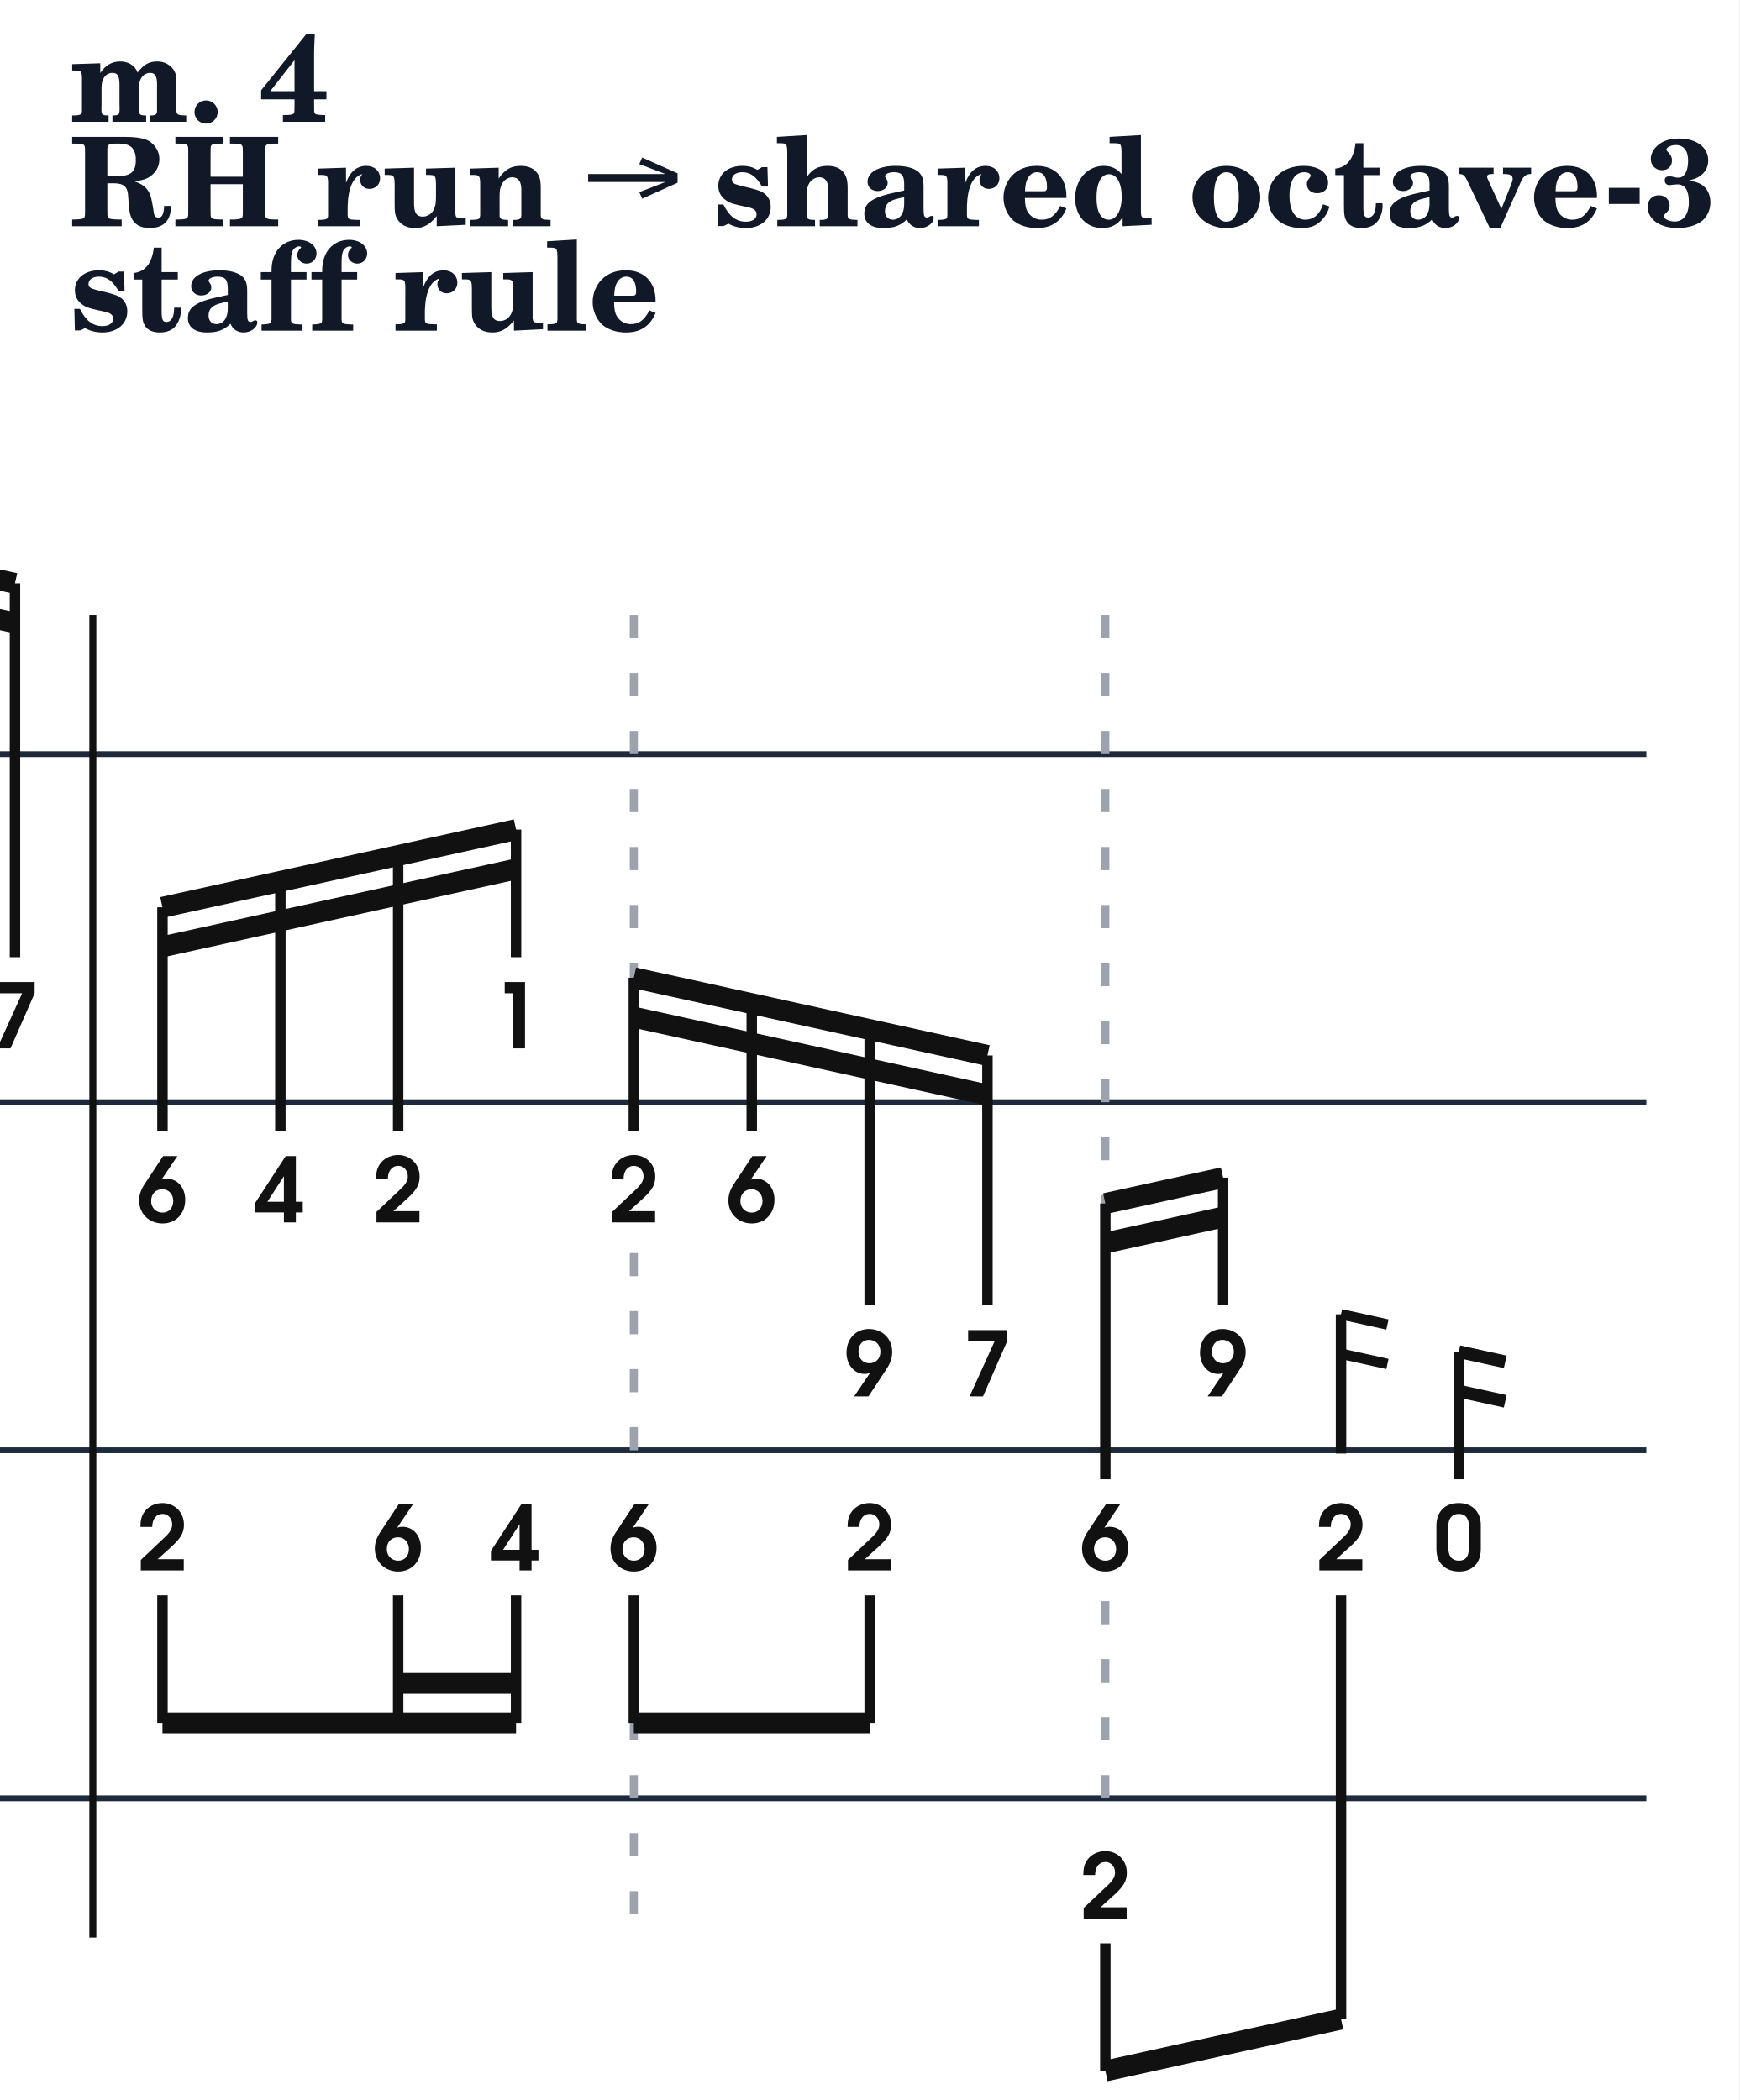
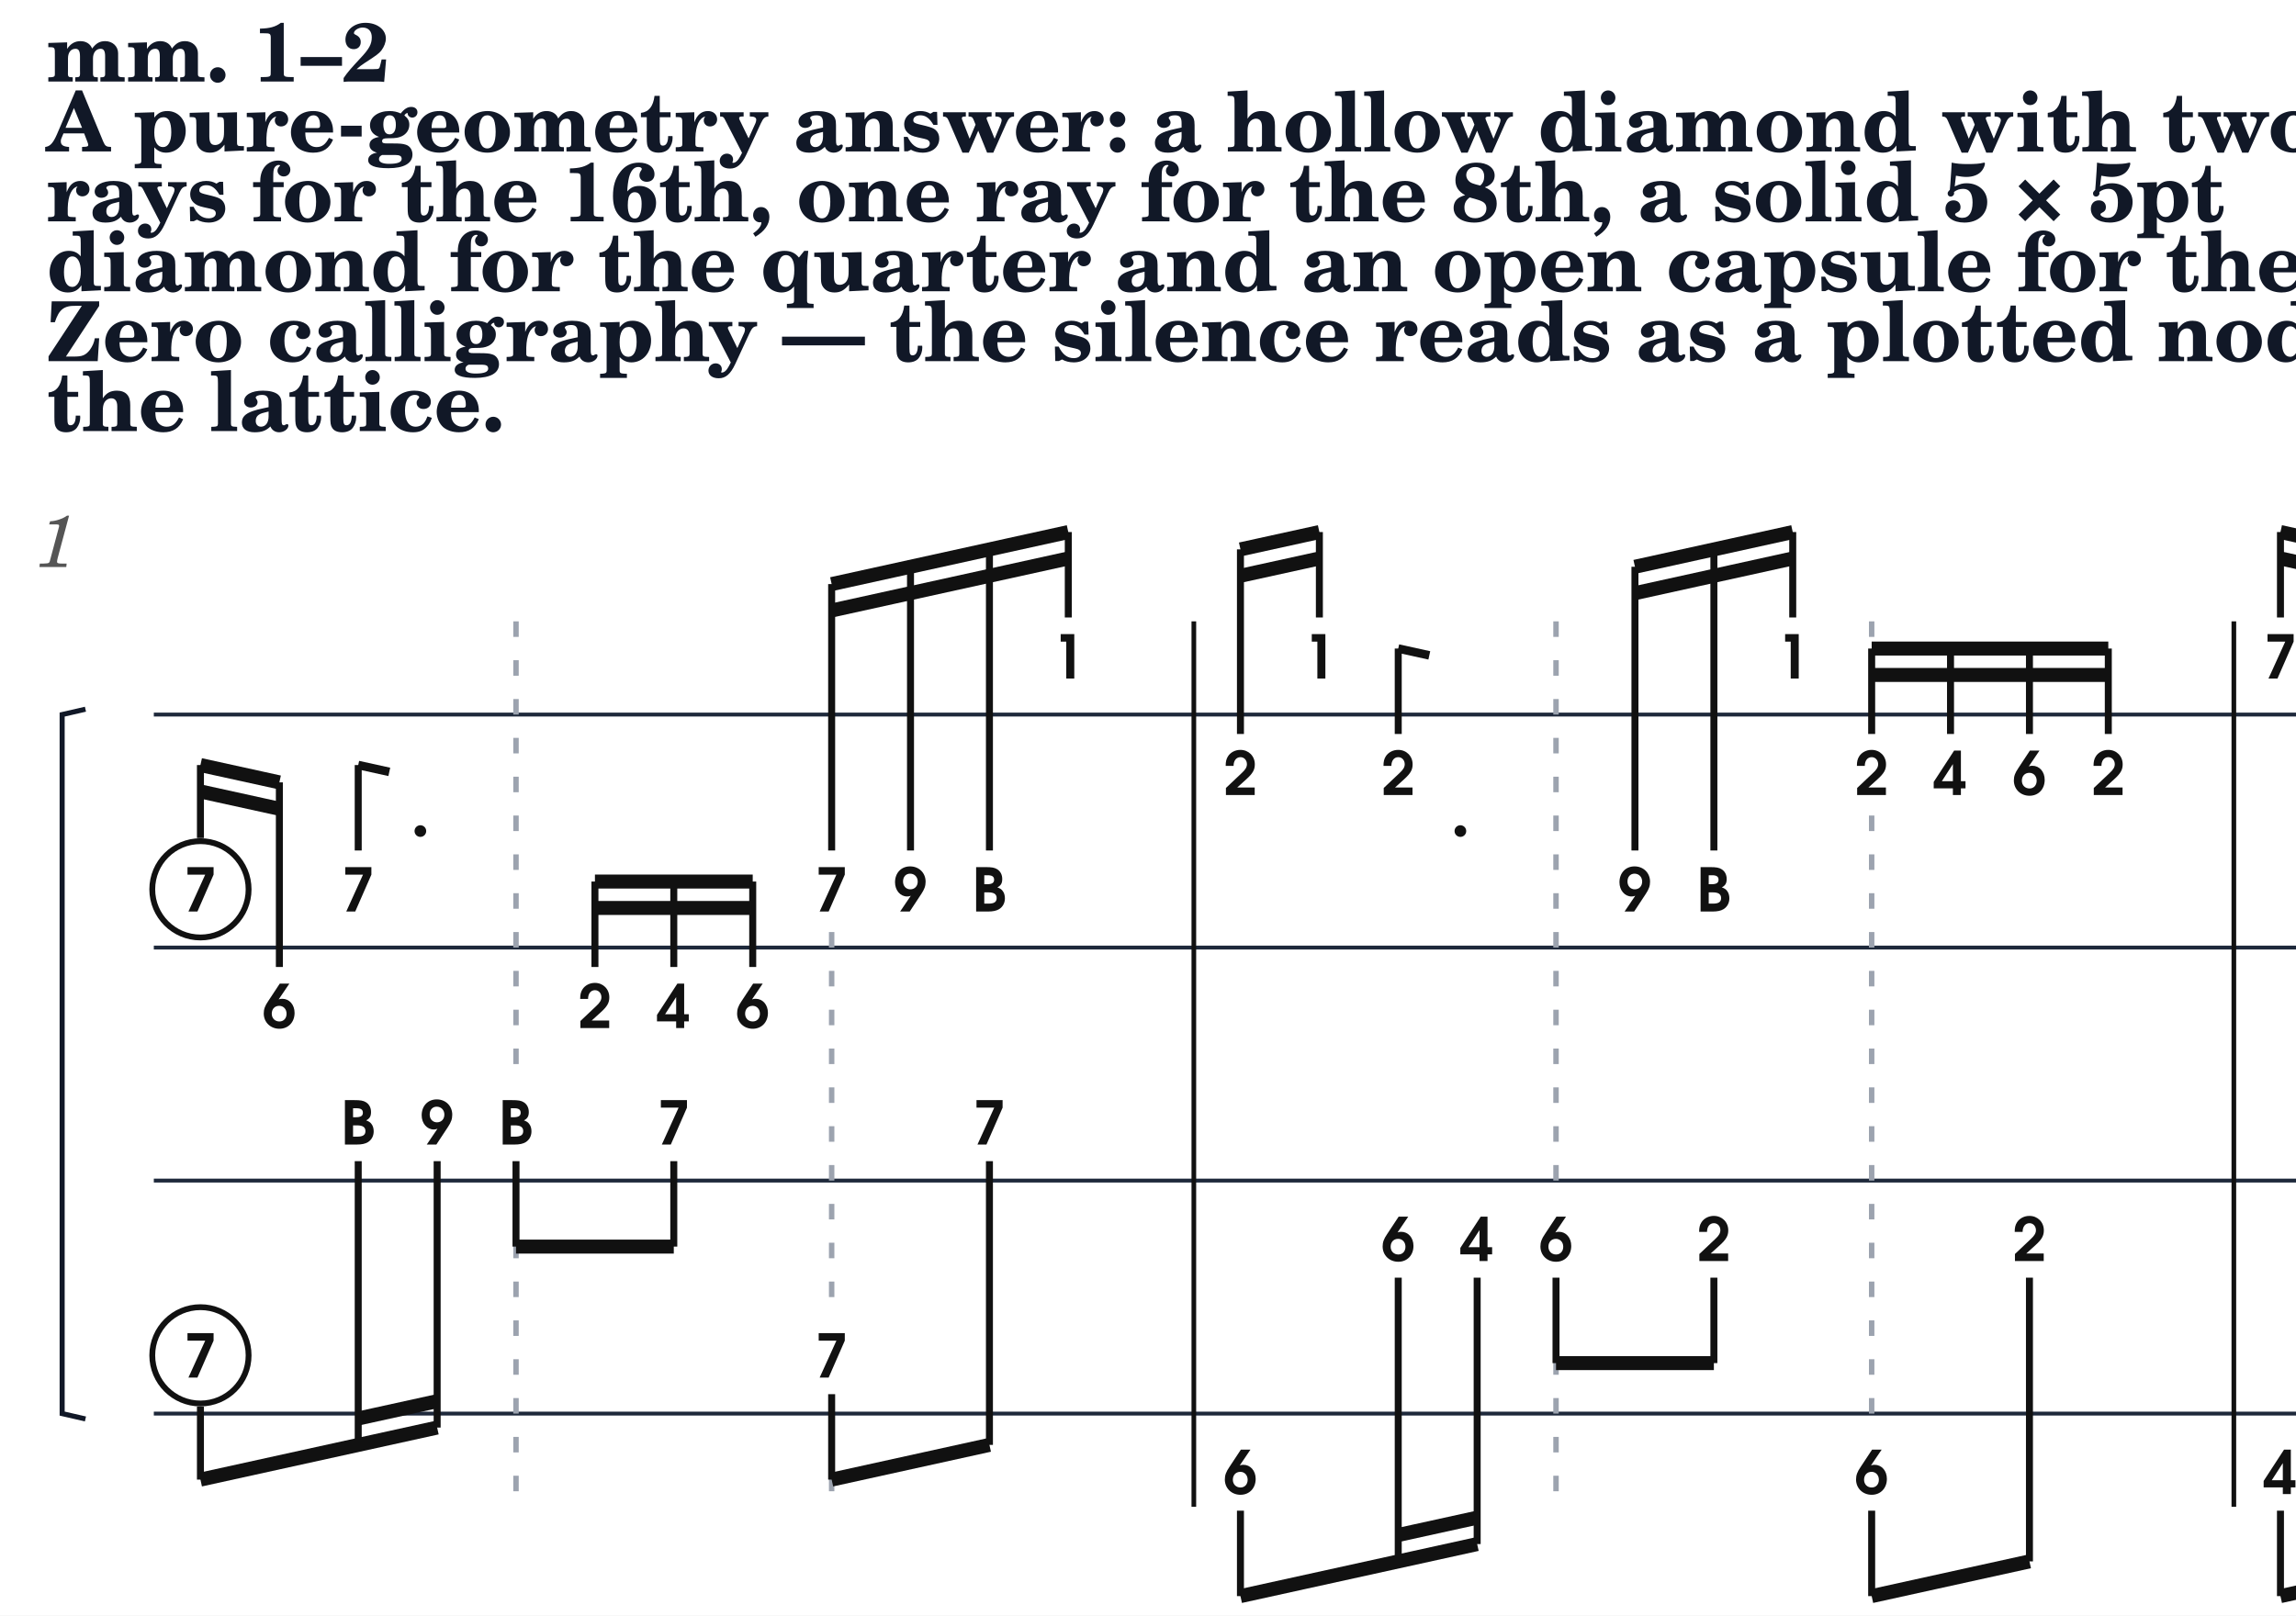
- <svg xmlns="http://www.w3.org/2000/svg" viewBox="429.41 41.00 149.87 181.00" width="149.87pt" height="181.00pt" style="background:#FFFFFF;">
+ <svg xmlns="http://www.w3.org/2000/svg" viewBox="16.00 14.00 295.54 208.00" width="295.54pt" height="208.00pt" style="background:#FFFFFF;">
  <defs>
    <style>
      .janko-title { font-family: "Century Schoolbook", "Baskerville", "Liberation Serif", "DejaVu Serif", "Times New Roman", Georgia, serif; font-weight: 600; font-size: 11pt; letter-spacing: 0.3px; fill: #111111; }
      .janko-subtitle { font-family: "Century Schoolbook", "Baskerville", "Liberation Serif", "DejaVu Serif", "Times New Roman", Georgia, serif; font-style: italic; font-size: 8.5pt; fill: #333333; }
      .janko-meta { font-family: "Century Schoolbook", "Baskerville", "Liberation Serif", "DejaVu Serif", "Times New Roman", Georgia, serif; font-style: italic; font-size: 8pt; fill: #222222; }
      .janko-running-head { font-family: "Century Schoolbook", "Baskerville", "Liberation Serif", "DejaVu Serif", "Times New Roman", Georgia, serif; font-style: italic; font-size: 7pt; fill: #555555; }
      .janko-page-num { font-family: "Century Schoolbook", "Baskerville", "Liberation Serif", "DejaVu Serif", "Times New Roman", Georgia, serif; font-style: italic; font-size: 8pt; fill: #666666; font-weight: 400; }
      .janko-measure-num { font-family: "Century Schoolbook", "Baskerville", "Liberation Serif", "DejaVu Serif", "Times New Roman", Georgia, serif; font-style: italic; font-size: 7pt; fill: #555555; font-weight: normal; }
      .janko-octave-label { font-family: "DejaVu Sans Mono", monospace; font-size: 7.5pt; font-weight: bold; fill: #6B7280; }
      .janko-hand-label { font-family: "Century Schoolbook", "Baskerville", "Liberation Serif", "DejaVu Serif", "Times New Roman", Georgia, serif; font-style: italic; font-size: 8pt; fill: #555555; }
      .janko-ts-num { font-family: "Century Schoolbook", "Baskerville", "Liberation Serif", "DejaVu Serif", "Times New Roman", Georgia, serif; font-weight: bold; font-size: 14pt; fill: #111111; text-anchor: middle; }
      .janko-caption { font-family: "Century Schoolbook", "Baskerville", "Liberation Serif", "DejaVu Serif", "Times New Roman", Georgia, serif; font-weight: 600; font-size: 8pt; fill: #111827; }
      .janko-caption-sub { font-family: "Century Schoolbook", "Baskerville", "Liberation Serif", "DejaVu Serif", "Times New Roman", Georgia, serif; font-style: italic; font-size: 7.5pt; fill: #4B5563; }
      .janko-digit { font-family: "URW Gothic", "Century Gothic", "ITC Avant Garde Gothic", "Avant Garde", sans-serif; text-anchor: middle; font-weight: bold; }
    </style>
  </defs>
-   <rect x="429.41" y="41.00" width="149.87" height="181.00" fill="#FFFFFF" />
-   <text x="435.41" y="51.50" class="janko-caption" font-size="7.00pt">m. 4</text>
-   <text x="435.41" y="60.50" class="janko-caption" font-size="7.00pt">RH run → shared octave-3</text>
-   <text x="435.41" y="69.50" class="janko-caption" font-size="7.00pt">staff rule</text>
+   <rect x="16.00" y="14.00" width="295.54" height="208.00" fill="#FFFFFF" />
+   <text x="22.00" y="24.50" class="janko-caption" font-size="7.00pt">mm. 1–2</text>
+   <text x="22.00" y="33.50" class="janko-caption" font-size="7.00pt">A pure-geometry answer: a hollow diamond with two lateral</text>
+   <text x="22.00" y="42.50" class="janko-caption" font-size="7.00pt">rays for the 16th, one ray for the 8th, a solid 5 × 5pt</text>
+   <text x="22.00" y="51.50" class="janko-caption" font-size="7.00pt">diamond for the quarter and an open capsule for the half.</text>
+   <text x="22.00" y="60.50" class="janko-caption" font-size="7.00pt">Zero calligraphy — the silence reads as a plotted node on</text>
+   <text x="22.00" y="69.50" class="janko-caption" font-size="7.00pt">the lattice.</text>
  <g class="janko-crop-body">
    <g id="system-1">
      <text class="janko-measure-num" x="25.80" y="87.00" text-anchor="end">1</text>
      <path class="janko-system-bracket" d="M 27.00 105.31 L 24.00 106.00 L 24.00 196.00 L 27.00 196.69" fill="none" stroke="#111827" stroke-width="0.65" stroke-linecap="butt" stroke-linejoin="miter" />
      <g class="janko-staff-lines">
        <line x1="35.80" y1="106.00" x2="571.28" y2="106.00" stroke="#1E293B" stroke-width="0.50" />
        <line x1="35.80" y1="196.00" x2="571.28" y2="196.00" stroke="#1E293B" stroke-width="0.50" />
        <line x1="35.80" y1="136.00" x2="571.28" y2="136.00" stroke="#1E293B" stroke-width="0.50" />
        <line x1="35.80" y1="166.00" x2="571.28" y2="166.00" stroke="#1E293B" stroke-width="0.50" />
      </g>
      <g class="janko-beat-grid">
        <line class="janko-beat-line" x1="82.42" y1="94.00" x2="82.42" y2="208.00" stroke="#9CA3AF" stroke-width="0.70" stroke-dasharray="2,3" />
        <line class="janko-beat-line" x1="123.05" y1="94.00" x2="123.05" y2="208.00" stroke="#9CA3AF" stroke-width="0.70" stroke-dasharray="2,3" />
        <line class="janko-beat-line" x1="216.29" y1="94.00" x2="216.29" y2="208.00" stroke="#9CA3AF" stroke-width="0.70" stroke-dasharray="2,3" />
        <line class="janko-beat-line" x1="256.92" y1="94.00" x2="256.92" y2="208.00" stroke="#9CA3AF" stroke-width="0.70" stroke-dasharray="2,3" />
        <line class="janko-beat-line" x1="350.16" y1="94.00" x2="350.16" y2="208.00" stroke="#9CA3AF" stroke-width="0.70" stroke-dasharray="2,3" />
        <line class="janko-beat-line" x1="390.79" y1="94.00" x2="390.79" y2="208.00" stroke="#9CA3AF" stroke-width="0.70" stroke-dasharray="2,3" />
        <line class="janko-beat-line" x1="484.03" y1="94.00" x2="484.03" y2="208.00" stroke="#9CA3AF" stroke-width="0.70" stroke-dasharray="2,3" />
        <line class="janko-beat-line" x1="524.66" y1="94.00" x2="524.66" y2="208.00" stroke="#9CA3AF" stroke-width="0.70" stroke-dasharray="2,3" />
      </g>
      <g class="janko-barlines">
        <line class="janko-barline" x1="169.67" y1="94.00" x2="169.67" y2="208.00" stroke="#111111" stroke-width="0.60" />
        <line class="janko-barline" x1="303.54" y1="94.00" x2="303.54" y2="208.00" stroke="#111111" stroke-width="0.60" />
        <line class="janko-barline" x1="437.41" y1="94.00" x2="437.41" y2="208.00" stroke="#111111" stroke-width="0.60" />
      </g>
      <g class="janko-notes">
        <g class="janko-beam-group">
          <line class="janko-stem" x1="41.80" y1="195.10" x2="41.80" y2="204.50" stroke="#111111" stroke-width="0.90" />
          <line class="janko-stem" x1="62.11" y1="163.50" x2="62.11" y2="200.03" stroke="#111111" stroke-width="0.90" />
          <line class="janko-stem" x1="72.27" y1="163.50" x2="72.27" y2="197.80" stroke="#111111" stroke-width="0.90" />
          <line class="janko-beam" x1="41.80" y1="204.50" x2="72.27" y2="197.80" stroke="#111111" stroke-width="1.80" stroke-linecap="butt" />
          <line class="janko-beam-secondary" x1="62.11" y1="196.63" x2="72.27" y2="194.40" stroke="#111111" stroke-width="1.80" stroke-linecap="butt" />
        </g>
        <g class="janko-beam-group">
          <line class="janko-stem" x1="41.80" y1="121.90" x2="41.80" y2="112.50" stroke="#111111" stroke-width="0.90" />
          <line class="janko-stem" x1="51.96" y1="138.50" x2="51.96" y2="114.73" stroke="#111111" stroke-width="0.90" />
          <line class="janko-beam" x1="41.80" y1="112.50" x2="51.96" y2="114.73" stroke="#111111" stroke-width="1.80" stroke-linecap="butt" />
          <line class="janko-beam-secondary" x1="41.80" y1="115.90" x2="51.96" y2="118.13" stroke="#111111" stroke-width="1.80" stroke-linecap="butt" />
        </g>
        <g class="janko-beam-group">
          <line class="janko-stem" x1="82.42" y1="163.50" x2="82.42" y2="174.50" stroke="#111111" stroke-width="0.90" />
          <line class="janko-stem" x1="102.73" y1="163.50" x2="102.73" y2="174.50" stroke="#111111" stroke-width="0.90" />
          <line class="janko-beam" x1="82.42" y1="174.50" x2="102.73" y2="174.50" stroke="#111111" stroke-width="1.80" stroke-linecap="butt" />
        </g>
        <g class="janko-beam-group">
          <line class="janko-stem" x1="92.58" y1="138.50" x2="92.58" y2="127.50" stroke="#111111" stroke-width="0.90" />
          <line class="janko-stem" x1="102.73" y1="138.50" x2="102.73" y2="127.50" stroke="#111111" stroke-width="0.90" />
          <line class="janko-stem" x1="112.89" y1="138.50" x2="112.89" y2="127.50" stroke="#111111" stroke-width="0.90" />
          <line class="janko-beam" x1="92.58" y1="127.50" x2="112.89" y2="127.50" stroke="#111111" stroke-width="1.80" stroke-linecap="butt" />
          <line class="janko-beam-secondary" x1="92.58" y1="130.90" x2="112.89" y2="130.90" stroke="#111111" stroke-width="1.80" stroke-linecap="butt" />
        </g>
        <g class="janko-beam-group">
          <line class="janko-stem" x1="123.05" y1="193.50" x2="123.05" y2="204.50" stroke="#111111" stroke-width="0.90" />
          <line class="janko-stem" x1="143.36" y1="163.50" x2="143.36" y2="200.03" stroke="#111111" stroke-width="0.90" />
          <line class="janko-beam" x1="123.05" y1="204.50" x2="143.36" y2="200.03" stroke="#111111" stroke-width="1.80" stroke-linecap="butt" />
        </g>
        <g class="janko-beam-group">
          <line class="janko-stem" x1="123.05" y1="123.50" x2="123.05" y2="89.20" stroke="#111111" stroke-width="0.90" />
          <line class="janko-stem" x1="133.20" y1="123.50" x2="133.20" y2="86.97" stroke="#111111" stroke-width="0.90" />
          <line class="janko-stem" x1="143.36" y1="123.50" x2="143.36" y2="84.73" stroke="#111111" stroke-width="0.90" />
          <line class="janko-stem" x1="153.51" y1="93.50" x2="153.51" y2="82.50" stroke="#111111" stroke-width="0.90" />
          <line class="janko-beam" x1="123.05" y1="89.20" x2="153.51" y2="82.50" stroke="#111111" stroke-width="1.80" stroke-linecap="butt" />
          <line class="janko-beam-secondary" x1="123.05" y1="92.60" x2="153.51" y2="85.90" stroke="#111111" stroke-width="1.80" stroke-linecap="butt" />
        </g>
        <g class="janko-beam-group">
          <line class="janko-stem" x1="175.67" y1="108.50" x2="175.67" y2="84.73" stroke="#111111" stroke-width="0.90" />
          <line class="janko-stem" x1="185.83" y1="93.50" x2="185.83" y2="82.50" stroke="#111111" stroke-width="0.90" />
          <line class="janko-beam" x1="175.67" y1="84.73" x2="185.83" y2="82.50" stroke="#111111" stroke-width="1.80" stroke-linecap="butt" />
          <line class="janko-beam-secondary" x1="175.67" y1="88.13" x2="185.83" y2="85.90" stroke="#111111" stroke-width="1.80" stroke-linecap="butt" />
        </g>
        <g class="janko-beam-group">
          <line class="janko-stem" x1="175.67" y1="208.50" x2="175.67" y2="219.50" stroke="#111111" stroke-width="0.90" />
          <line class="janko-stem" x1="195.98" y1="178.50" x2="195.98" y2="215.03" stroke="#111111" stroke-width="0.90" />
          <line class="janko-stem" x1="206.14" y1="178.50" x2="206.14" y2="212.80" stroke="#111111" stroke-width="0.90" />
          <line class="janko-beam" x1="175.67" y1="219.50" x2="206.14" y2="212.80" stroke="#111111" stroke-width="1.80" stroke-linecap="butt" />
          <line class="janko-beam-secondary" x1="195.98" y1="211.63" x2="206.14" y2="209.40" stroke="#111111" stroke-width="1.80" stroke-linecap="butt" />
        </g>
        <g class="janko-beam-group">
          <line class="janko-stem" x1="216.29" y1="178.50" x2="216.29" y2="189.50" stroke="#111111" stroke-width="0.90" />
          <line class="janko-stem" x1="236.61" y1="178.50" x2="236.61" y2="189.50" stroke="#111111" stroke-width="0.90" />
          <line class="janko-beam" x1="216.29" y1="189.50" x2="236.61" y2="189.50" stroke="#111111" stroke-width="1.80" stroke-linecap="butt" />
        </g>
        <g class="janko-beam-group">
          <line class="janko-stem" x1="226.45" y1="123.50" x2="226.45" y2="86.97" stroke="#111111" stroke-width="0.90" />
          <line class="janko-stem" x1="236.61" y1="123.50" x2="236.61" y2="84.73" stroke="#111111" stroke-width="0.90" />
          <line class="janko-stem" x1="246.76" y1="93.50" x2="246.76" y2="82.50" stroke="#111111" stroke-width="0.90" />
          <line class="janko-beam" x1="226.45" y1="86.97" x2="246.76" y2="82.50" stroke="#111111" stroke-width="1.80" stroke-linecap="butt" />
          <line class="janko-beam-secondary" x1="226.45" y1="90.37" x2="246.76" y2="85.90" stroke="#111111" stroke-width="1.80" stroke-linecap="butt" />
        </g>
        <g class="janko-beam-group">
          <line class="janko-stem" x1="256.92" y1="108.50" x2="256.92" y2="97.50" stroke="#111111" stroke-width="0.90" />
          <line class="janko-stem" x1="267.07" y1="108.50" x2="267.07" y2="97.50" stroke="#111111" stroke-width="0.90" />
          <line class="janko-stem" x1="277.23" y1="108.50" x2="277.23" y2="97.50" stroke="#111111" stroke-width="0.90" />
          <line class="janko-stem" x1="287.38" y1="108.50" x2="287.38" y2="97.50" stroke="#111111" stroke-width="0.90" />
          <line class="janko-beam" x1="256.92" y1="97.50" x2="287.38" y2="97.50" stroke="#111111" stroke-width="1.80" stroke-linecap="butt" />
          <line class="janko-beam-secondary" x1="256.92" y1="100.90" x2="287.38" y2="100.90" stroke="#111111" stroke-width="1.80" stroke-linecap="butt" />
        </g>
        <g class="janko-beam-group">
          <line class="janko-stem" x1="256.92" y1="208.50" x2="256.92" y2="219.50" stroke="#111111" stroke-width="0.90" />
          <line class="janko-stem" x1="277.23" y1="178.50" x2="277.23" y2="215.03" stroke="#111111" stroke-width="0.90" />
          <line class="janko-beam" x1="256.92" y1="219.50" x2="277.23" y2="215.03" stroke="#111111" stroke-width="1.80" stroke-linecap="butt" />
        </g>
        <g class="janko-beam-group">
          <line class="janko-stem" x1="309.54" y1="208.50" x2="309.54" y2="219.50" stroke="#111111" stroke-width="0.90" />
          <line class="janko-stem" x1="329.85" y1="178.50" x2="329.85" y2="215.03" stroke="#111111" stroke-width="0.90" />
          <line class="janko-stem" x1="340.01" y1="178.50" x2="340.01" y2="212.80" stroke="#111111" stroke-width="0.90" />
          <line class="janko-beam" x1="309.54" y1="219.50" x2="340.01" y2="212.80" stroke="#111111" stroke-width="1.80" stroke-linecap="butt" />
          <line class="janko-beam-secondary" x1="329.85" y1="211.63" x2="340.01" y2="209.40" stroke="#111111" stroke-width="1.80" stroke-linecap="butt" />
        </g>
        <g class="janko-beam-group">
          <line class="janko-stem" x1="309.54" y1="93.50" x2="309.54" y2="82.50" stroke="#111111" stroke-width="0.90" />
          <line class="janko-stem" x1="319.70" y1="108.50" x2="319.70" y2="84.73" stroke="#111111" stroke-width="0.90" />
          <line class="janko-beam" x1="309.54" y1="82.50" x2="319.70" y2="84.73" stroke="#111111" stroke-width="1.80" stroke-linecap="butt" />
          <line class="janko-beam-secondary" x1="309.54" y1="85.90" x2="319.70" y2="88.13" stroke="#111111" stroke-width="1.80" stroke-linecap="butt" />
        </g>
        <g class="janko-beam-group">
          <line class="janko-stem" x1="350.16" y1="178.50" x2="350.16" y2="189.50" stroke="#111111" stroke-width="0.90" />
          <line class="janko-stem" x1="370.48" y1="163.50" x2="370.48" y2="185.03" stroke="#111111" stroke-width="0.90" />
          <line class="janko-beam" x1="350.16" y1="189.50" x2="370.48" y2="185.03" stroke="#111111" stroke-width="1.80" stroke-linecap="butt" />
        </g>
        <g class="janko-beam-group">
          <line class="janko-stem" x1="360.32" y1="108.50" x2="360.32" y2="97.50" stroke="#111111" stroke-width="0.90" />
          <line class="janko-stem" x1="370.48" y1="108.50" x2="370.48" y2="97.50" stroke="#111111" stroke-width="0.90" />
          <line class="janko-stem" x1="380.63" y1="108.50" x2="380.63" y2="97.50" stroke="#111111" stroke-width="0.90" />
          <line class="janko-beam" x1="360.32" y1="97.50" x2="380.63" y2="97.50" stroke="#111111" stroke-width="1.80" stroke-linecap="butt" />
          <line class="janko-beam-secondary" x1="360.32" y1="100.90" x2="380.63" y2="100.90" stroke="#111111" stroke-width="1.80" stroke-linecap="butt" />
        </g>
        <g class="janko-beam-group">
          <line class="janko-stem" x1="390.79" y1="93.50" x2="390.79" y2="82.50" stroke="#111111" stroke-width="0.90" />
          <line class="janko-stem" x1="400.94" y1="108.50" x2="400.94" y2="84.73" stroke="#111111" stroke-width="0.90" />
          <line class="janko-stem" x1="411.10" y1="123.50" x2="411.10" y2="86.97" stroke="#111111" stroke-width="0.90" />
          <line class="janko-stem" x1="430.70" y1="123.50" x2="430.70" y2="91.28" stroke="#111111" stroke-width="0.90" />
          <line class="janko-beam" x1="390.79" y1="82.50" x2="430.70" y2="91.28" stroke="#111111" stroke-width="1.80" stroke-linecap="butt" />
          <line class="janko-beam-secondary" x1="390.79" y1="85.90" x2="430.70" y2="94.68" stroke="#111111" stroke-width="1.80" stroke-linecap="butt" />
        </g>
        <g class="janko-beam-group">
          <line class="janko-stem" x1="390.79" y1="193.50" x2="390.79" y2="204.50" stroke="#111111" stroke-width="0.90" />
          <line class="janko-stem" x1="421.10" y1="133.50" x2="421.10" y2="197.83" stroke="#111111" stroke-width="0.90" />
          <line class="janko-beam" x1="390.79" y1="204.50" x2="421.10" y2="197.83" stroke="#111111" stroke-width="1.80" stroke-linecap="butt" />
        </g>
        <g class="janko-beam-group">
          <line class="janko-stem" x1="443.41" y1="178.50" x2="443.41" y2="189.50" stroke="#111111" stroke-width="0.90" />
          <line class="janko-stem" x1="463.72" y1="178.50" x2="463.72" y2="189.50" stroke="#111111" stroke-width="0.90" />
          <line class="janko-stem" x1="473.88" y1="178.50" x2="473.88" y2="189.50" stroke="#111111" stroke-width="0.90" />
          <line class="janko-beam" x1="443.41" y1="189.50" x2="473.88" y2="189.50" stroke="#111111" stroke-width="1.80" stroke-linecap="butt" />
          <line class="janko-beam-secondary" x1="463.72" y1="186.10" x2="473.88" y2="186.10" stroke="#111111" stroke-width="1.80" stroke-linecap="butt" />
        </g>
        <g class="janko-beam-group">
          <line class="janko-stem" x1="443.41" y1="138.50" x2="443.41" y2="119.20" stroke="#111111" stroke-width="0.90" />
          <line class="janko-stem" x1="453.57" y1="138.50" x2="453.57" y2="116.97" stroke="#111111" stroke-width="0.90" />
          <line class="janko-stem" x1="463.72" y1="138.50" x2="463.72" y2="114.73" stroke="#111111" stroke-width="0.90" />
          <line class="janko-stem" x1="473.88" y1="123.50" x2="473.88" y2="112.50" stroke="#111111" stroke-width="0.90" />
          <line class="janko-beam" x1="443.41" y1="119.20" x2="473.88" y2="112.50" stroke="#111111" stroke-width="1.80" stroke-linecap="butt" />
          <line class="janko-beam-secondary" x1="443.41" y1="122.60" x2="473.88" y2="115.90" stroke="#111111" stroke-width="1.80" stroke-linecap="butt" />
        </g>
        <g class="janko-beam-group">
          <line class="janko-stem" x1="484.03" y1="138.50" x2="484.03" y2="125.27" stroke="#111111" stroke-width="0.90" />
          <line class="janko-stem" x1="494.19" y1="138.50" x2="494.19" y2="127.50" stroke="#111111" stroke-width="0.90" />
          <line class="janko-stem" x1="504.35" y1="153.50" x2="504.35" y2="129.73" stroke="#111111" stroke-width="0.90" />
          <line class="janko-stem" x1="514.50" y1="153.50" x2="514.50" y2="131.97" stroke="#111111" stroke-width="0.90" />
          <line class="janko-beam" x1="484.03" y1="125.27" x2="514.50" y2="131.97" stroke="#111111" stroke-width="1.80" stroke-linecap="butt" />
          <line class="janko-beam-secondary" x1="484.03" y1="128.67" x2="514.50" y2="135.37" stroke="#111111" stroke-width="1.80" stroke-linecap="butt" />
        </g>
        <g class="janko-beam-group">
          <line class="janko-stem" x1="484.03" y1="178.50" x2="484.03" y2="189.50" stroke="#111111" stroke-width="0.90" />
          <line class="janko-stem" x1="504.35" y1="178.50" x2="504.35" y2="189.50" stroke="#111111" stroke-width="0.90" />
          <line class="janko-beam" x1="484.03" y1="189.50" x2="504.35" y2="189.50" stroke="#111111" stroke-width="1.80" stroke-linecap="butt" />
        </g>
        <g class="janko-beam-group">
          <line class="janko-stem" x1="524.66" y1="208.50" x2="524.66" y2="219.50" stroke="#111111" stroke-width="0.90" />
          <line class="janko-stem" x1="544.97" y1="178.50" x2="544.97" y2="215.03" stroke="#111111" stroke-width="0.90" />
          <line class="janko-beam" x1="524.66" y1="219.50" x2="544.97" y2="215.03" stroke="#111111" stroke-width="1.80" stroke-linecap="butt" />
        </g>
        <g class="janko-beam-group">
          <line class="janko-stem" x1="524.66" y1="168.50" x2="524.66" y2="144.73" stroke="#111111" stroke-width="0.90" />
          <line class="janko-stem" x1="534.81" y1="153.50" x2="534.81" y2="142.50" stroke="#111111" stroke-width="0.90" />
          <line class="janko-beam" x1="524.66" y1="144.73" x2="534.81" y2="142.50" stroke="#111111" stroke-width="1.80" stroke-linecap="butt" />
          <line class="janko-beam-secondary" x1="524.66" y1="148.13" x2="534.81" y2="145.90" stroke="#111111" stroke-width="1.80" stroke-linecap="butt" />
        </g>
        <line class="janko-stem" x1="62.11" y1="123.50" x2="62.11" y2="112.50" stroke="#111111" stroke-width="0.90" />
        <line class="janko-flag" data-stem-x="62.11" data-flag-index="1" x1="62.11" y1="112.50" x2="66.11" y2="113.38" stroke="#111111" stroke-width="1.10" stroke-linecap="butt" data-subdivision-style="kinetic-tab-beam" />
        <circle class="janko-augmentation-dot" cx="70.11" cy="121.00" r="0.75" fill="#111111" />
        <line class="janko-stem" x1="195.98" y1="108.50" x2="195.98" y2="97.50" stroke="#111111" stroke-width="0.90" />
        <line class="janko-flag" data-stem-x="195.98" data-flag-index="1" x1="195.98" y1="97.50" x2="199.98" y2="98.38" stroke="#111111" stroke-width="1.10" stroke-linecap="butt" data-subdivision-style="kinetic-tab-beam" />
        <circle class="janko-augmentation-dot" cx="203.98" cy="121.00" r="0.75" fill="#111111" />
        <line class="janko-stem" x1="329.85" y1="93.50" x2="329.85" y2="82.50" stroke="#111111" stroke-width="0.90" />
        <line class="janko-flag" data-stem-x="329.85" data-flag-index="1" x1="329.85" y1="82.50" x2="333.85" y2="83.38" stroke="#111111" stroke-width="1.10" stroke-linecap="butt" data-subdivision-style="kinetic-tab-beam" />
        <circle class="janko-augmentation-dot" cx="337.85" cy="91.00" r="0.75" fill="#111111" />
        <line class="janko-stem" x1="555.12" y1="168.50" x2="555.12" y2="157.50" stroke="#111111" stroke-width="0.90" />
        <line class="janko-flag" data-stem-x="555.12" data-flag-index="1" x1="555.12" y1="157.50" x2="559.12" y2="158.38" stroke="#111111" stroke-width="1.10" stroke-linecap="butt" data-subdivision-style="kinetic-tab-beam" />
        <line class="janko-flag" data-stem-x="555.12" data-flag-index="2" x1="555.12" y1="160.90" x2="559.12" y2="161.78" stroke="#111111" stroke-width="1.10" stroke-linecap="butt" data-subdivision-style="kinetic-tab-beam" />
-         <g class="janko-rest-group" data-rest-tick="552" data-rest-value="sixteenth" data-rest-hand="RH" data-rest-style="kinetic-monoline">
-           <line class="janko-rest-stem" x1="544.97" y1="154.28" x2="544.97" y2="166.28" stroke="#111111" stroke-width="0.90" stroke-linecap="butt" />
-           <line class="janko-rest-tab" data-rest-tab="1" x1="544.97" y1="154.28" x2="548.97" y2="155.16" stroke="#111111" stroke-width="0.90" stroke-linecap="butt" />
-           <line class="janko-rest-tab" data-rest-tab="2" x1="544.97" y1="157.68" x2="548.97" y2="158.56" stroke="#111111" stroke-width="0.90" stroke-linecap="butt" />
+         <g class="janko-rest-group" data-rest-tick="552" data-rest-value="sixteenth" data-rest-hand="RH" data-rest-style="geometric-node">
+           <path class="janko-rest-node" d="M 544.97 150.42 L 546.97 152.42 L 544.97 154.42 L 542.97 152.42 Z" fill="none" stroke="#111111" stroke-width="0.90" stroke-linejoin="miter" />
+           <line class="janko-rest-ray" x1="542.57" y1="152.42" x2="540.77" y2="152.42" stroke="#111111" stroke-width="0.90" stroke-linecap="butt" />
+           <line class="janko-rest-ray" x1="547.37" y1="152.42" x2="549.17" y2="152.42" stroke="#111111" stroke-width="0.90" stroke-linecap="butt" />
        </g>
        <circle class="janko-halo" cx="41.80" cy="188.50" r="6.20" fill="none" stroke="#111111" stroke-width="0.75" />
        <circle class="janko-knockout" cx="41.80" cy="188.50" r="4.80" fill="#FFFFFF" />
        <text class="janko-digit" x="41.80" y="191.36" font-weight="700" font-size="5.8pt" fill="#111111">7</text>
        <circle class="janko-halo" cx="41.80" cy="128.50" r="6.20" fill="none" stroke="#111111" stroke-width="0.75" />
        <circle class="janko-knockout" cx="41.80" cy="128.50" r="4.80" fill="#FFFFFF" />
        <text class="janko-digit" x="41.80" y="131.36" font-weight="700" font-size="5.8pt" fill="#111111">7</text>
        <circle class="janko-knockout" cx="51.96" cy="143.50" r="4.80" fill="#FFFFFF" />
        <text class="janko-digit" x="51.96" y="146.36" font-weight="800" font-size="5.8pt" fill="#111111">6</text>
        <circle class="janko-knockout" cx="62.11" cy="128.50" r="4.80" fill="#FFFFFF" />
        <text class="janko-digit" x="62.11" y="131.36" font-weight="700" font-size="5.8pt" fill="#111111">7</text>
        <circle class="janko-knockout" cx="62.11" cy="158.50" r="4.80" fill="#FFFFFF" />
        <text class="janko-digit" x="62.11" y="161.36" font-weight="700" font-size="5.8pt" fill="#111111">B</text>
        <circle class="janko-knockout" cx="72.27" cy="158.50" r="4.80" fill="#FFFFFF" />
        <text class="janko-digit" x="72.27" y="161.36" font-weight="700" font-size="5.8pt" fill="#111111">9</text>
        <circle class="janko-knockout" cx="82.42" cy="158.50" r="4.80" fill="#FFFFFF" />
        <text class="janko-digit" x="82.42" y="161.36" font-weight="700" font-size="5.8pt" fill="#111111">B</text>
        <circle class="janko-knockout" cx="92.58" cy="143.50" r="4.80" fill="#FFFFFF" />
        <text class="janko-digit" x="92.58" y="146.36" font-weight="800" font-size="5.8pt" fill="#111111">2</text>
        <circle class="janko-knockout" cx="102.73" cy="143.50" r="4.80" fill="#FFFFFF" />
        <text class="janko-digit" x="102.73" y="146.36" font-weight="800" font-size="5.8pt" fill="#111111">4</text>
        <circle class="janko-knockout" cx="102.73" cy="158.50" r="4.80" fill="#FFFFFF" />
        <text class="janko-digit" x="102.73" y="161.36" font-weight="700" font-size="5.8pt" fill="#111111">7</text>
        <circle class="janko-knockout" cx="112.89" cy="143.50" r="4.80" fill="#FFFFFF" />
        <text class="janko-digit" x="112.89" y="146.36" font-weight="800" font-size="5.8pt" fill="#111111">6</text>
        <circle class="janko-knockout" cx="123.05" cy="188.50" r="4.80" fill="#FFFFFF" />
        <text class="janko-digit" x="123.05" y="191.36" font-weight="700" font-size="5.8pt" fill="#111111">7</text>
        <circle class="janko-knockout" cx="123.05" cy="128.50" r="4.80" fill="#FFFFFF" />
        <text class="janko-digit" x="123.05" y="131.36" font-weight="700" font-size="5.8pt" fill="#111111">7</text>
        <circle class="janko-knockout" cx="133.20" cy="128.50" r="4.80" fill="#FFFFFF" />
        <text class="janko-digit" x="133.20" y="131.36" font-weight="700" font-size="5.8pt" fill="#111111">9</text>
        <circle class="janko-knockout" cx="143.36" cy="158.50" r="4.80" fill="#FFFFFF" />
        <text class="janko-digit" x="143.36" y="161.36" font-weight="700" font-size="5.8pt" fill="#111111">7</text>
        <circle class="janko-knockout" cx="143.36" cy="128.50" r="4.80" fill="#FFFFFF" />
        <text class="janko-digit" x="143.36" y="131.36" font-weight="700" font-size="5.8pt" fill="#111111">B</text>
        <circle class="janko-knockout" cx="153.51" cy="98.50" r="4.80" fill="#FFFFFF" />
        <text class="janko-digit" x="153.51" y="101.36" font-weight="700" font-size="5.8pt" fill="#111111">1</text>
        <circle class="janko-knockout" cx="175.67" cy="113.50" r="4.80" fill="#FFFFFF" />
        <text class="janko-digit" x="175.67" y="116.36" font-weight="800" font-size="5.8pt" fill="#111111">2</text>
        <circle class="janko-knockout" cx="175.67" cy="203.50" r="4.80" fill="#FFFFFF" />
        <text class="janko-digit" x="175.67" y="206.36" font-weight="800" font-size="5.8pt" fill="#111111">6</text>
        <circle class="janko-knockout" cx="185.83" cy="98.50" r="4.80" fill="#FFFFFF" />
        <text class="janko-digit" x="185.83" y="101.36" font-weight="700" font-size="5.8pt" fill="#111111">1</text>
        <circle class="janko-knockout" cx="195.98" cy="113.50" r="4.80" fill="#FFFFFF" />
        <text class="janko-digit" x="195.98" y="116.36" font-weight="800" font-size="5.8pt" fill="#111111">2</text>
        <circle class="janko-knockout" cx="195.98" cy="173.50" r="4.80" fill="#FFFFFF" />
        <text class="janko-digit" x="195.98" y="176.36" font-weight="800" font-size="5.8pt" fill="#111111">6</text>
        <circle class="janko-knockout" cx="206.14" cy="173.50" r="4.80" fill="#FFFFFF" />
        <text class="janko-digit" x="206.14" y="176.36" font-weight="800" font-size="5.8pt" fill="#111111">4</text>
        <circle class="janko-knockout" cx="216.29" cy="173.50" r="4.80" fill="#FFFFFF" />
        <text class="janko-digit" x="216.29" y="176.36" font-weight="800" font-size="5.8pt" fill="#111111">6</text>
        <circle class="janko-knockout" cx="226.45" cy="128.50" r="4.80" fill="#FFFFFF" />
        <text class="janko-digit" x="226.45" y="131.36" font-weight="700" font-size="5.8pt" fill="#111111">9</text>
        <circle class="janko-knockout" cx="236.61" cy="173.50" r="4.80" fill="#FFFFFF" />
        <text class="janko-digit" x="236.61" y="176.36" font-weight="800" font-size="5.8pt" fill="#111111">2</text>
        <circle class="janko-knockout" cx="236.61" cy="128.50" r="4.80" fill="#FFFFFF" />
        <text class="janko-digit" x="236.61" y="131.36" font-weight="700" font-size="5.8pt" fill="#111111">B</text>
        <circle class="janko-knockout" cx="246.76" cy="98.50" r="4.80" fill="#FFFFFF" />
        <text class="janko-digit" x="246.76" y="101.36" font-weight="700" font-size="5.8pt" fill="#111111">1</text>
        <circle class="janko-knockout" cx="256.92" cy="113.50" r="4.80" fill="#FFFFFF" />
        <text class="janko-digit" x="256.92" y="116.36" font-weight="800" font-size="5.8pt" fill="#111111">2</text>
        <circle class="janko-knockout" cx="256.92" cy="203.50" r="4.80" fill="#FFFFFF" />
        <text class="janko-digit" x="256.92" y="206.36" font-weight="800" font-size="5.8pt" fill="#111111">6</text>
        <circle class="janko-knockout" cx="267.07" cy="113.50" r="4.80" fill="#FFFFFF" />
        <text class="janko-digit" x="267.07" y="116.36" font-weight="800" font-size="5.8pt" fill="#111111">4</text>
        <circle class="janko-knockout" cx="277.23" cy="173.50" r="4.80" fill="#FFFFFF" />
        <text class="janko-digit" x="277.23" y="176.36" font-weight="800" font-size="5.8pt" fill="#111111">2</text>
        <circle class="janko-knockout" cx="277.23" cy="113.50" r="4.80" fill="#FFFFFF" />
        <text class="janko-digit" x="277.23" y="116.36" font-weight="800" font-size="5.8pt" fill="#111111">6</text>
        <circle class="janko-knockout" cx="287.38" cy="113.50" r="4.80" fill="#FFFFFF" />
        <text class="janko-digit" x="287.38" y="116.36" font-weight="800" font-size="5.8pt" fill="#111111">2</text>
        <circle class="janko-knockout" cx="309.54" cy="203.50" r="4.80" fill="#FFFFFF" />
        <text class="janko-digit" x="309.54" y="206.36" font-weight="800" font-size="5.8pt" fill="#111111">4</text>
        <circle class="janko-knockout" cx="309.54" cy="98.50" r="4.80" fill="#FFFFFF" />
        <text class="janko-digit" x="309.54" y="101.36" font-weight="700" font-size="5.8pt" fill="#111111">7</text>
        <circle class="janko-knockout" cx="319.70" cy="113.50" r="4.80" fill="#FFFFFF" />
        <text class="janko-digit" x="319.70" y="116.36" font-weight="800" font-size="5.8pt" fill="#111111">6</text>
        <circle class="janko-knockout" cx="329.85" cy="173.50" r="4.80" fill="#FFFFFF" />
        <text class="janko-digit" x="329.85" y="176.36" font-weight="800" font-size="5.8pt" fill="#111111">4</text>
        <circle class="janko-knockout" cx="329.85" cy="98.50" r="4.80" fill="#FFFFFF" />
        <text class="janko-digit" x="329.85" y="101.36" font-weight="700" font-size="5.8pt" fill="#111111">7</text>
        <circle class="janko-knockout" cx="340.01" cy="173.50" r="4.80" fill="#FFFFFF" />
        <text class="janko-digit" x="340.01" y="176.36" font-weight="800" font-size="5.8pt" fill="#111111">2</text>
        <circle class="janko-knockout" cx="350.16" cy="173.50" r="4.80" fill="#FFFFFF" />
        <text class="janko-digit" x="350.16" y="176.36" font-weight="800" font-size="5.8pt" fill="#111111">4</text>
        <circle class="janko-knockout" cx="360.32" cy="113.50" r="4.80" fill="#FFFFFF" />
        <text class="janko-digit" x="360.32" y="116.36" font-weight="800" font-size="5.8pt" fill="#111111">6</text>
        <circle class="janko-knockout" cx="370.48" cy="113.50" r="4.80" fill="#FFFFFF" />
        <text class="janko-digit" x="370.48" y="116.36" font-weight="800" font-size="5.8pt" fill="#111111">4</text>
        <circle class="janko-knockout" cx="370.48" cy="158.50" r="4.80" fill="#FFFFFF" />
        <text class="janko-digit" x="370.48" y="161.36" font-weight="700" font-size="5.8pt" fill="#111111">7</text>
        <circle class="janko-knockout" cx="380.63" cy="113.50" r="4.80" fill="#FFFFFF" />
        <text class="janko-digit" x="380.63" y="116.36" font-weight="800" font-size="5.8pt" fill="#111111">2</text>
        <circle class="janko-knockout" cx="390.79" cy="98.50" r="4.80" fill="#FFFFFF" />
        <text class="janko-digit" x="390.79" y="101.36" font-weight="700" font-size="5.8pt" fill="#111111">1</text>
        <circle class="janko-knockout" cx="390.79" cy="188.50" r="4.80" fill="#FFFFFF" />
        <text class="janko-digit" x="390.79" y="191.36" font-weight="700" font-size="5.8pt" fill="#111111">9</text>
        <circle class="janko-knockout" cx="400.94" cy="113.50" r="4.80" fill="#FFFFFF" />
        <text class="janko-digit" x="400.94" y="116.36" font-weight="800" font-size="5.8pt" fill="#111111">4</text>
        <circle class="janko-knockout" cx="421.10" cy="128.50" r="4.80" fill="#FFFFFF" />
        <text class="janko-digit" x="421.10" y="131.36" font-weight="700" font-size="5.8pt" fill="#111111">1</text>
        <circle class="janko-knockout" cx="411.10" cy="128.50" r="4.80" fill="#FFFFFF" />
        <text class="janko-digit" x="411.10" y="131.36" font-weight="700" font-size="5.8pt" fill="#111111">9</text>
        <circle class="janko-knockout" cx="430.70" cy="128.50" r="4.80" fill="#FFFFFF" />
        <text class="janko-digit" x="430.70" y="131.36" font-weight="700" font-size="5.8pt" fill="#111111">7</text>
        <circle class="janko-knockout" cx="443.41" cy="173.50" r="4.80" fill="#FFFFFF" />
        <text class="janko-digit" x="443.41" y="176.36" font-weight="800" font-size="5.8pt" fill="#111111">2</text>
        <circle class="janko-knockout" cx="443.41" cy="143.50" r="4.80" fill="#FFFFFF" />
        <text class="janko-digit" x="443.41" y="146.36" font-weight="800" font-size="5.8pt" fill="#111111">6</text>
        <circle class="janko-knockout" cx="453.57" cy="143.50" r="4.80" fill="#FFFFFF" />
        <text class="janko-digit" x="453.57" y="146.36" font-weight="800" font-size="5.8pt" fill="#111111">4</text>
        <circle class="janko-knockout" cx="463.72" cy="143.50" r="4.80" fill="#FFFFFF" />
        <text class="janko-digit" x="463.72" y="146.36" font-weight="800" font-size="5.8pt" fill="#111111">2</text>
        <circle class="janko-knockout" cx="463.72" cy="173.50" r="4.80" fill="#FFFFFF" />
        <text class="janko-digit" x="463.72" y="176.36" font-weight="800" font-size="5.8pt" fill="#111111">6</text>
        <circle class="janko-knockout" cx="473.88" cy="128.50" r="4.80" fill="#FFFFFF" />
        <text class="janko-digit" x="473.88" y="131.36" font-weight="700" font-size="5.8pt" fill="#111111">1</text>
        <circle class="janko-knockout" cx="473.88" cy="173.50" r="4.80" fill="#FFFFFF" />
        <text class="janko-digit" x="473.88" y="176.36" font-weight="800" font-size="5.8pt" fill="#111111">4</text>
        <circle class="janko-knockout" cx="484.03" cy="143.50" r="4.80" fill="#FFFFFF" />
        <text class="janko-digit" x="484.03" y="146.36" font-weight="800" font-size="5.8pt" fill="#111111">2</text>
        <circle class="janko-knockout" cx="484.03" cy="173.50" r="4.80" fill="#FFFFFF" />
        <text class="janko-digit" x="484.03" y="176.36" font-weight="800" font-size="5.8pt" fill="#111111">6</text>
        <circle class="janko-knockout" cx="494.19" cy="143.50" r="4.80" fill="#FFFFFF" />
        <text class="janko-digit" x="494.19" y="146.36" font-weight="800" font-size="5.8pt" fill="#111111">6</text>
        <circle class="janko-knockout" cx="504.35" cy="173.50" r="4.80" fill="#FFFFFF" />
        <text class="janko-digit" x="504.35" y="176.36" font-weight="800" font-size="5.8pt" fill="#111111">2</text>
        <circle class="janko-knockout" cx="504.35" cy="158.50" r="4.80" fill="#FFFFFF" />
        <text class="janko-digit" x="504.35" y="161.36" font-weight="700" font-size="5.8pt" fill="#111111">9</text>
        <circle class="janko-knockout" cx="514.50" cy="158.50" r="4.80" fill="#FFFFFF" />
        <text class="janko-digit" x="514.50" y="161.36" font-weight="700" font-size="5.8pt" fill="#111111">7</text>
        <circle class="janko-knockout" cx="524.66" cy="203.50" r="4.80" fill="#FFFFFF" />
        <text class="janko-digit" x="524.66" y="206.36" font-weight="800" font-size="5.8pt" fill="#111111">2</text>
        <circle class="janko-knockout" cx="524.66" cy="173.50" r="4.80" fill="#FFFFFF" />
        <text class="janko-digit" x="524.66" y="176.36" font-weight="800" font-size="5.8pt" fill="#111111">6</text>
        <circle class="janko-knockout" cx="534.81" cy="158.50" r="4.80" fill="#FFFFFF" />
        <text class="janko-digit" x="534.81" y="161.36" font-weight="700" font-size="5.8pt" fill="#111111">9</text>
        <circle class="janko-knockout" cx="544.97" cy="173.50" r="4.80" fill="#FFFFFF" />
        <text class="janko-digit" x="544.97" y="176.36" font-weight="800" font-size="5.8pt" fill="#111111">2</text>
        <circle class="janko-knockout" cx="555.12" cy="173.50" r="4.80" fill="#FFFFFF" />
        <text class="janko-digit" x="555.12" y="176.36" font-weight="800" font-size="5.8pt" fill="#111111">0</text>
      </g>
    </g>
  </g>
</svg>
